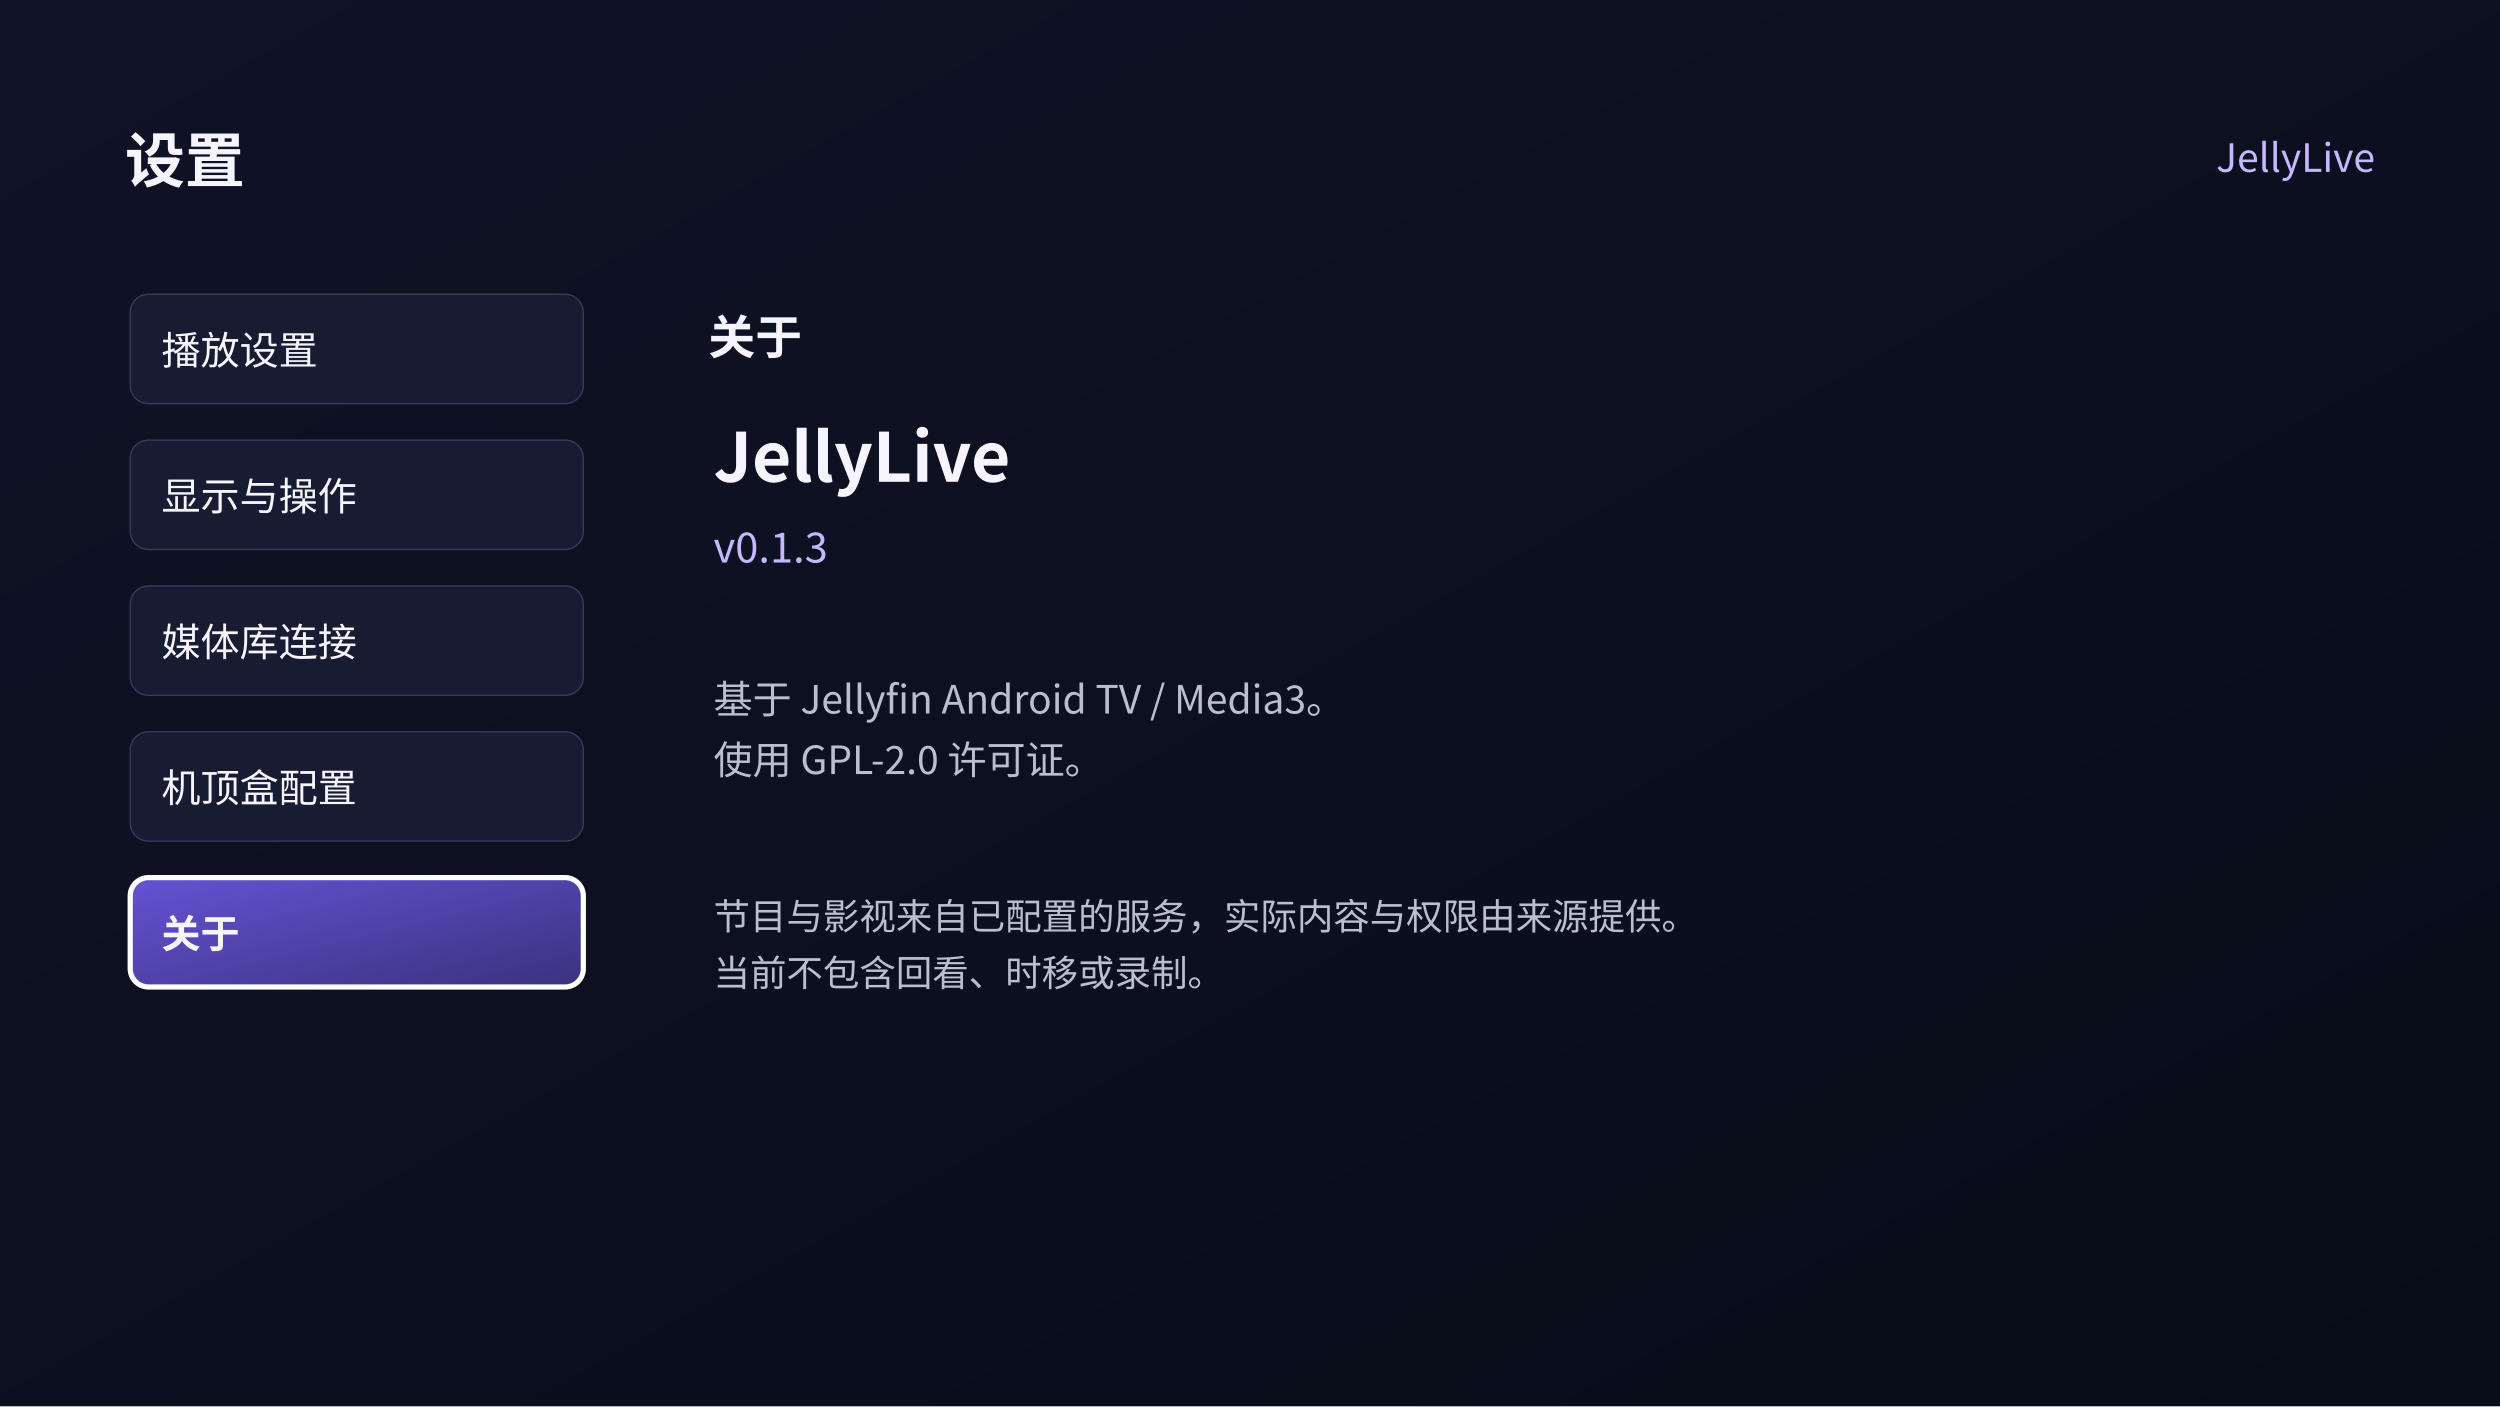
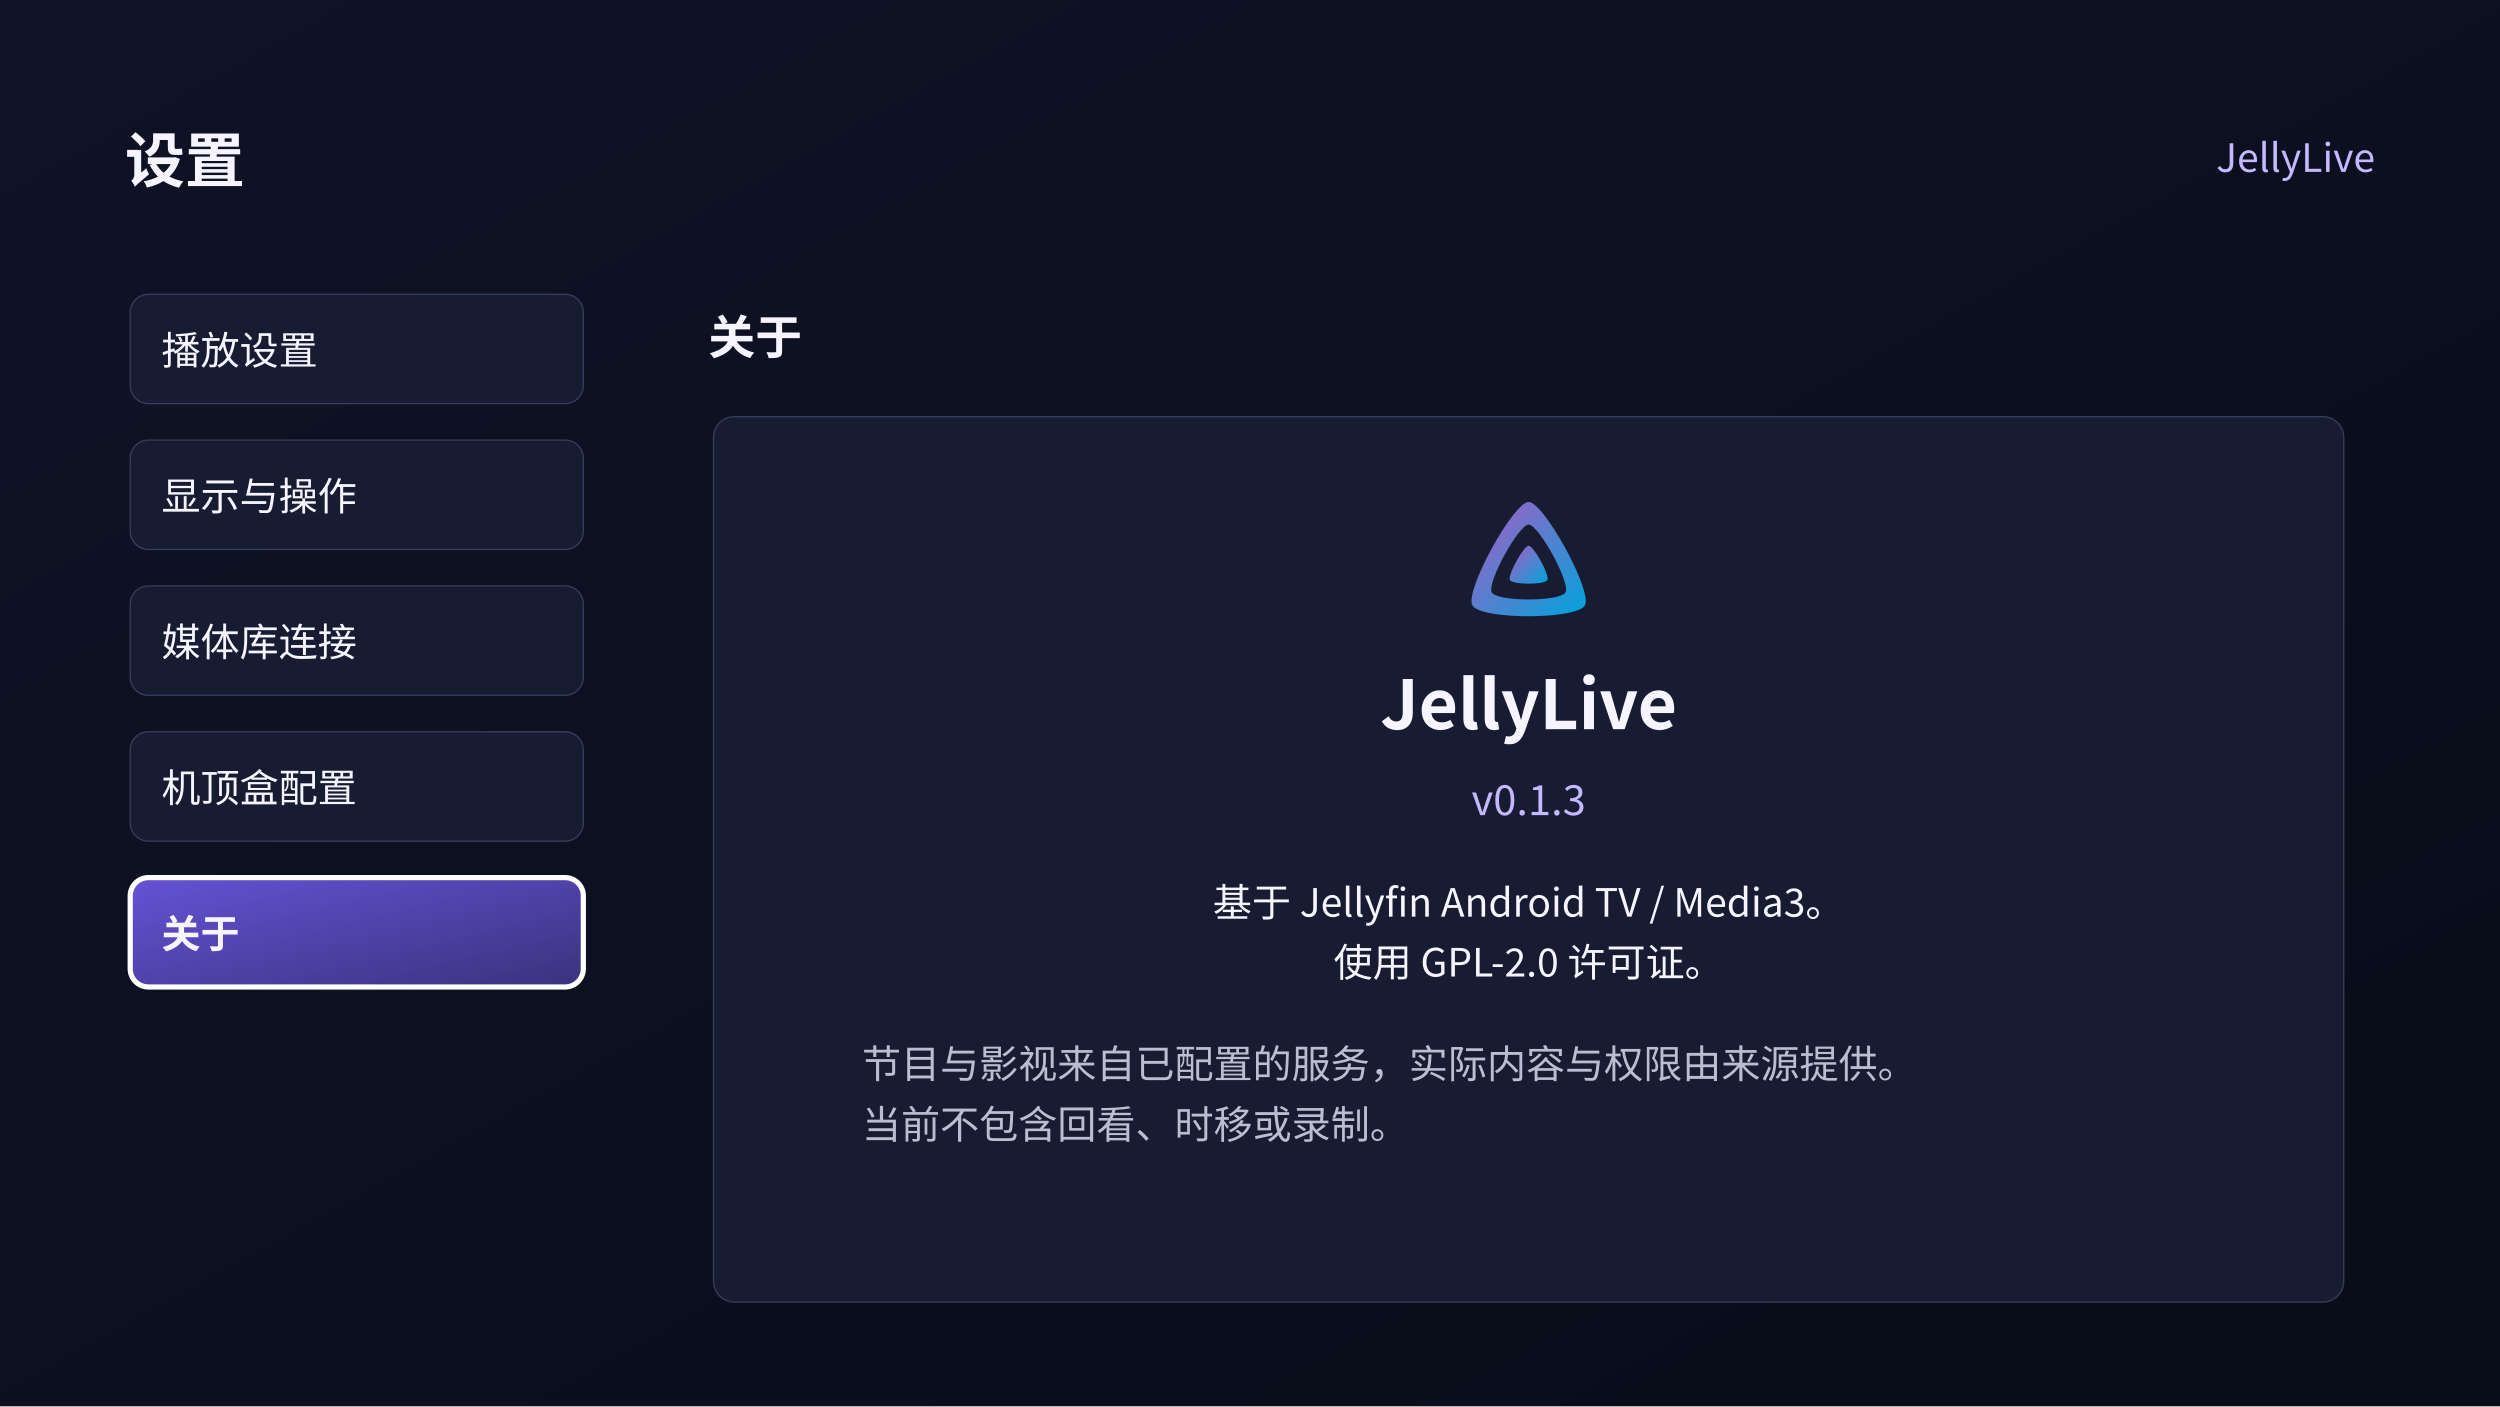
<svg xmlns="http://www.w3.org/2000/svg" width="1920" height="1080" viewBox="0 0 1920 1080" role="img" aria-labelledby="title desc">
  <defs>
    <linearGradient id="bg" x2="1" y2="1">
      <stop stop-color="#101326" />
      <stop offset="1" stop-color="#080c18" />
    </linearGradient>
    <linearGradient id="purple" x2="1" y2="1">
      <stop stop-color="#6652d5" />
      <stop offset="1" stop-color="#3a327d" />
    </linearGradient>
  </defs>
  <g font-family="Noto Sans CJK SC, Microsoft YaHei, sans-serif">
    <rect width="1920" height="1080" fill="url(#bg)" />
    <text x="96" y="140" fill="#f6f5ff" font-size="46" font-weight="650">设置</text>
    <text x="1824" y="132" fill="#c5b8ff" font-size="30" font-weight="500" text-anchor="end">JellyLive</text>
    <rect x="100" y="226" width="348" height="84" rx="14" fill="#171c32" stroke="#363e5d" stroke-width="1" />
    <text x="124" y="280" fill="#f6f5ff" font-size="30" font-weight="500">播放设置</text>
    <rect x="100" y="338" width="348" height="84" rx="14" fill="#171c32" stroke="#363e5d" stroke-width="1" />
    <text x="124" y="392" fill="#f6f5ff" font-size="30" font-weight="500">显示与操作</text>
    <rect x="100" y="450" width="348" height="84" rx="14" fill="#171c32" stroke="#363e5d" stroke-width="1" />
    <text x="124" y="504" fill="#f6f5ff" font-size="30" font-weight="500">媒体库连接</text>
    <rect x="100" y="562" width="348" height="84" rx="14" fill="#171c32" stroke="#363e5d" stroke-width="1" />
    <text x="124" y="616" fill="#f6f5ff" font-size="30" font-weight="500">机顶盒配置</text>
    <rect x="100" y="674" width="348" height="84" rx="14" fill="url(#purple)" stroke="#fff" stroke-width="4" />
    <text x="124" y="728" fill="#f6f5ff" font-size="30" font-weight="650">关于</text>
    <text x="544" y="272" fill="#f6f5ff" font-size="36" font-weight="650">关于</text>
-     <text x="548" y="370" fill="#f6f5ff" font-size="52" font-weight="650">JellyLive</text>
-     <text x="548" y="432" fill="#c5b8ff" font-size="32" font-weight="400">v0.1.3</text>
-     <text x="548" y="548.0" fill="#b9bfd0" font-size="30" font-weight="400">基于 Jellyfin Android TV / Media3。</text>
-     <text x="548" y="594.5" fill="#b9bfd0" font-size="30" font-weight="400">使用 GPL-2.0 许可证。</text>
-     <text x="548" y="714.0" fill="#b9bfd0" font-size="28" font-weight="400">节目与影视来自已配置的服务，实际内容与权限由来源提供。</text>
-     <text x="548" y="757.4" fill="#b9bfd0" font-size="28" font-weight="400">当前不包含回看、时移或录制。</text>
+     <rect x="548" y="320" width="1252" height="680" rx="16" fill="#171c32" stroke="#363e5d" stroke-width="1" />
+     <defs>
+       <linearGradient id="about-mark" x1="0" y1="0" x2="1" y2="1">
+         <stop stop-color="#AA5CC3" />
+         <stop offset="1" stop-color="#00A4DC" />
+       </linearGradient>
+     </defs>
+     <svg x="1110" y="366" width="128" height="128" viewBox="-16 -16 105 105">
+       <g fill="url(#about-mark)" fill-rule="evenodd">
+         <path d="M0.98,65C-3.69,55.61 26.98,0 36.5,0c9.53,0 40.15,55.71 35.53,65s-66.37,9.39 -71.04,0m12.26,-8.15c3.07,6.15 43.52,6.08 46.55,0 3.03,-6.09 -17.03,-42.59 -23.27,-42.59S10.17,50.69 13.23,56.85z" />
+         <path d="M24.71,49.16c-1.55,-3.12 8.63,-21.57 11.79,-21.57 3.17,0 13.32,18.49 11.79,21.57 -1.53,3.08 -22.02,3.12 -23.58,0z" />
+       </g>
+     </svg>
+     <text x="1174" y="560" fill="#f6f5ff" font-size="52" font-weight="650" text-anchor="middle">JellyLive</text>
+     <text x="1174" y="626" fill="#c5b8ff" font-size="32" font-weight="400" text-anchor="middle">v0.1.3</text>
+     <text x="1174" y="704" fill="#f6f5ff" font-size="30" font-weight="400" text-anchor="middle">基于 Jellyfin Android TV / Media3。</text>
+     <text x="1174" y="750" fill="#f6f5ff" font-size="30" font-weight="400" text-anchor="middle">使用 GPL-2.0 许可证。</text>
+     <text x="662" y="828.0" fill="#b9bfd0" font-size="30" font-weight="400">节目与影视来自已配置的服务，实际内容与权限由来源提供。</text>
+     <text x="662" y="874.5" fill="#b9bfd0" font-size="30" font-weight="400">当前不包含回看、时移或录制。</text>
  </g>
</svg>
